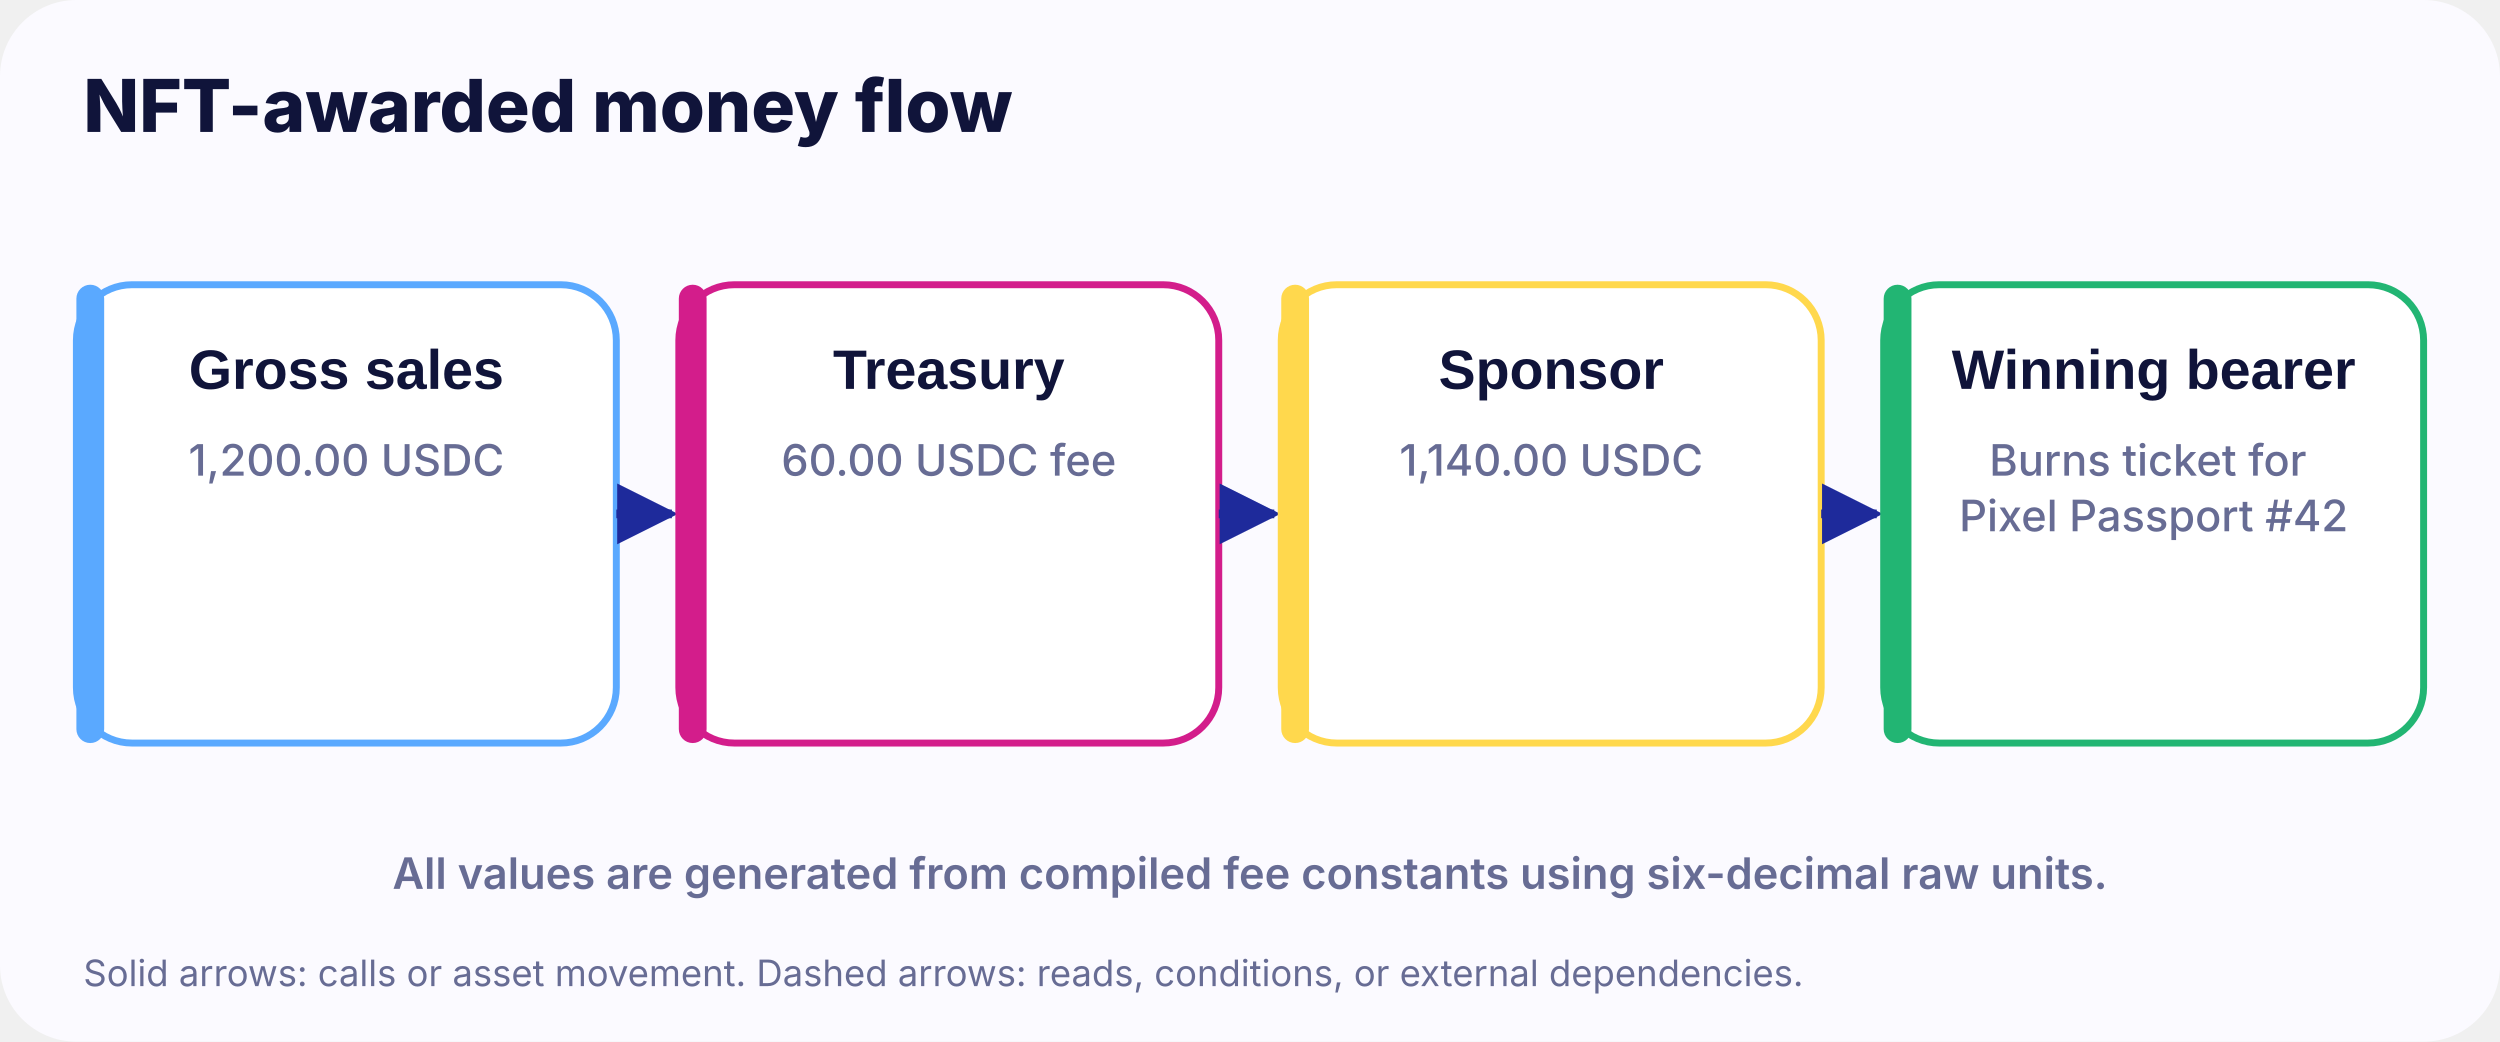
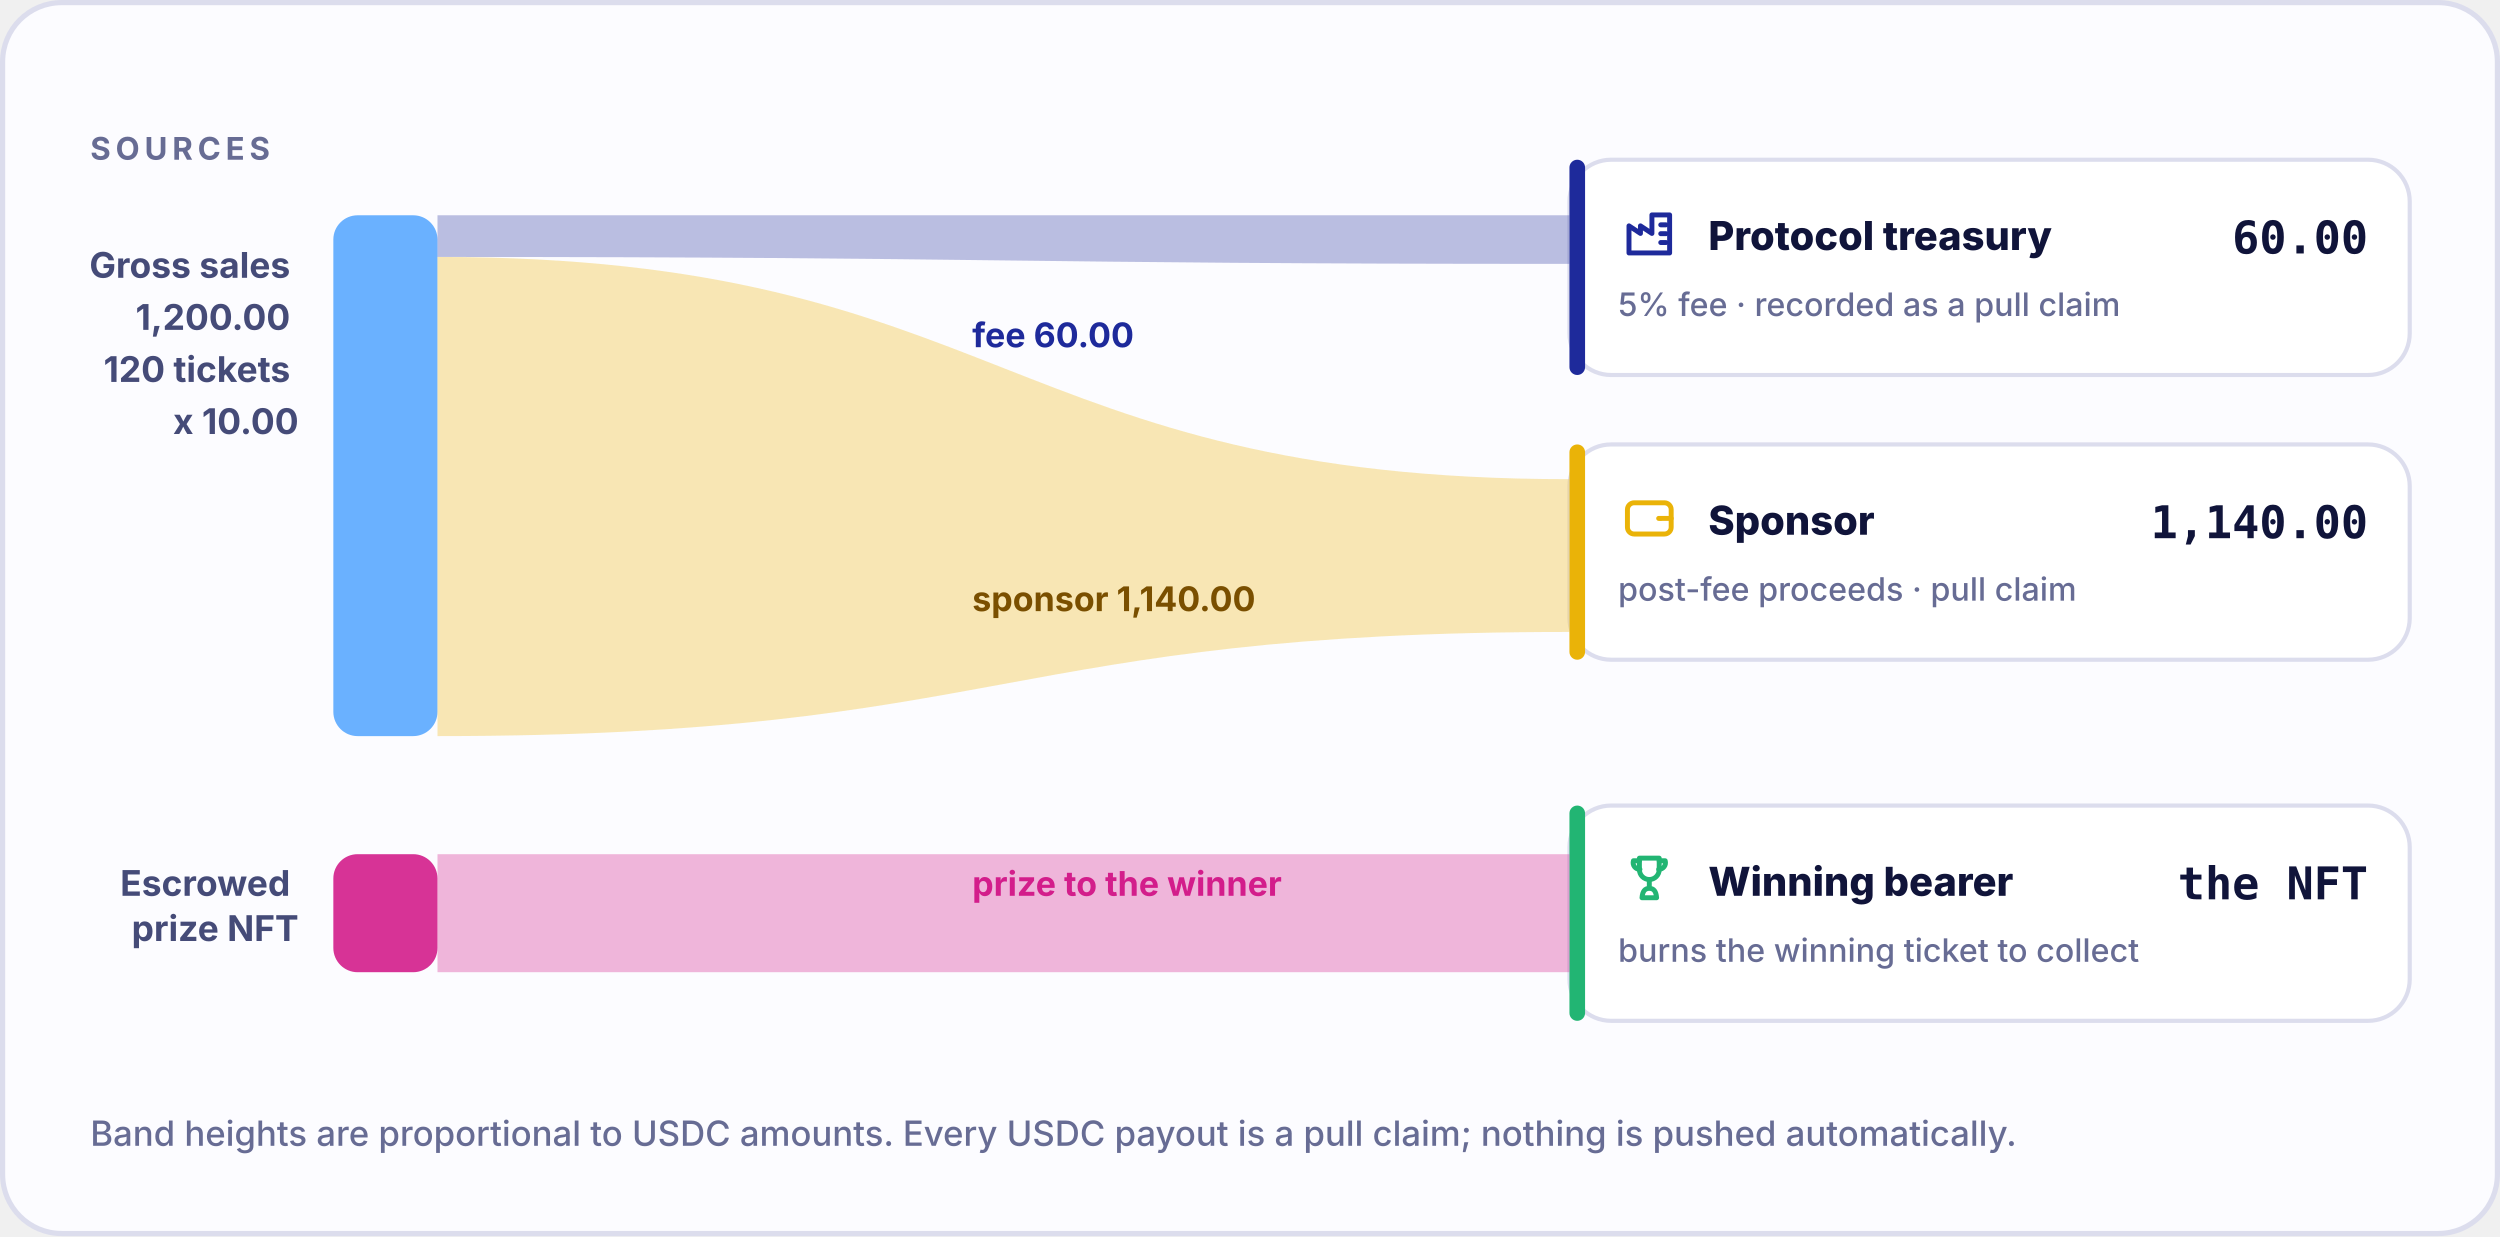
- <svg xmlns="http://www.w3.org/2000/svg" role="img" aria-labelledby="title desc" viewBox="0 0 720 300">
-   <defs>
-     <marker id="arrow" viewBox="0 0 10 10" refX="9" refY="5" markerWidth="7" markerHeight="7" orient="auto-start-reverse">
-       <path d="M 0 0 L 10 5 L 0 10 z" fill="#1e2a9b" />
-     </marker>
-     <linearGradient id="brand" x1="0" y1="0" x2="1" y2="1">
-       <stop offset="0" stop-color="#1e2a9b" />
-       <stop offset="0.55" stop-color="#d31d8b" />
-       <stop offset="1" stop-color="#ffd84d" />
-     </linearGradient>
-   </defs>
-   <rect width="720" height="300" rx="22" fill="#fbfaff" />
-   <text x="24" y="38" text-anchor="start" font-family="Inter,Arial,sans-serif" font-size="21" font-weight="800" fill="#10143a">
-     <tspan x="24" dy="0">NFT-awarded money flow</tspan>
+ <svg xmlns="http://www.w3.org/2000/svg" role="img" aria-labelledby="f10-title f10-desc" viewBox="0 0 720 356" font-family="Inter,'Helvetica Neue',Arial,sans-serif">
+   <defs />
+   <rect x="0.75" y="0.75" width="718.5" height="354.5" rx="17" fill="#fcfcff" stroke="#dcdded" stroke-width="1.5" />
+   <rect x="96" y="62" width="30" height="150" rx="7" fill="#5aa9ff" opacity="0.9" />
+   <text x="26" y="46" text-anchor="start" font-family="Inter,'Helvetica Neue',Arial,sans-serif" font-size="9" font-weight="750" letter-spacing="1.4" fill="#676c94">SOURCES</text>
+   <text x="86" y="80" text-anchor="end" font-family="Inter,'Helvetica Neue',Arial,sans-serif" font-size="10.2" font-weight="650" fill="#454b78">
+     <tspan x="86" dy="0">Gross sales</tspan>
+     <tspan x="86" dy="15">1,200.00</tspan>
+     <tspan x="86" dy="15">120 tickets</tspan>
+     <tspan x="86" dy="15">x 10.00</tspan>
  </text>
-   <g>
-     <rect x="22" y="82" width="155.5" height="132" rx="16" fill="#ffffff" stroke="#5aa9ff" stroke-width="2" />
-     <rect x="22" y="82" width="8" height="132" rx="4" fill="#5aa9ff" />
-     <text x="99.75" y="112" text-anchor="middle" font-family="Nunito,Arial,sans-serif" font-size="16" font-weight="800" fill="#10143a">
-       <tspan x="99.75" dy="0">Gross sales</tspan>
-     </text>
-     <text x="99.75" y="137" text-anchor="middle" font-family="Inter,Arial,sans-serif" font-size="12.5" font-weight="500" fill="#676c94">
-       <tspan x="99.75" dy="0">1,200.00 USDC</tspan>
-     </text>
+   <rect x="96" y="246" width="30" height="34" rx="7" fill="#d31d8b" opacity="0.9" />
+   <text x="86" y="258" text-anchor="end" font-family="Inter,'Helvetica Neue',Arial,sans-serif" font-size="10.2" font-weight="650" fill="#454b78">
+     <tspan x="86" dy="0">Escrowed</tspan>
+     <tspan x="86" dy="13">prize NFT</tspan>
+   </text>
+   <rect x="452" y="46" width="242" height="62" rx="12" fill="#ffffff" stroke="#dcdded" stroke-width="1.2" />
+   <rect x="452" y="46" width="4.5" height="62" rx="2.25" fill="#1e2a9b" />
+   <g transform="translate(466 58) scale(0.750)" stroke="#1e2a9b" fill="none" stroke-width="1.9" stroke-linecap="round" stroke-linejoin="round" color="#1e2a9b">
+     <path d="M4.2 19.8V9.4l4.4 2.9V9.4l4.4 2.9V5.2h6.8v14.6Z" />
+     <path d="M16.4 9h2m-2 3.4h2m-2 3.4h2" />
  </g>
-   <line x1="177.5" y1="148" x2="193.5" y2="148" stroke="#1e2a9b" stroke-width="2.5" marker-end="url(#arrow)" />
-   <g>
-     <rect x="195.5" y="82" width="155.5" height="132" rx="16" fill="#ffffff" stroke="#d31d8b" stroke-width="2" />
-     <rect x="195.5" y="82" width="8" height="132" rx="4" fill="#d31d8b" />
-     <text x="273.25" y="112" text-anchor="middle" font-family="Nunito,Arial,sans-serif" font-size="16" font-weight="800" fill="#10143a">
-       <tspan x="273.25" dy="0">Treasury</tspan>
-     </text>
-     <text x="273.25" y="137" text-anchor="middle" font-family="Inter,Arial,sans-serif" font-size="12.5" font-weight="500" fill="#676c94">
-       <tspan x="273.25" dy="0">60.00 USDC fee</tspan>
-     </text>
+   <text x="492" y="72" text-anchor="start" font-family="Inter,'Helvetica Neue',Arial,sans-serif" font-size="11.5" font-weight="760" fill="#10143a">Protocol treasury</text>
+   <text x="682" y="73" text-anchor="end" font-family="'SF Mono',Menlo,Consolas,monospace" font-size="13" font-weight="800" fill="#10143a">60.00</text>
+   <text x="466" y="91" text-anchor="start" font-family="Inter,'Helvetica Neue',Arial,sans-serif" font-size="9.3" font-weight="550" fill="#676c94">
+     <tspan x="466" dy="0">5% fee · recorded as a pull claim</tspan>
+   </text>
+   <rect x="452" y="128" width="242" height="62" rx="12" fill="#ffffff" stroke="#dcdded" stroke-width="1.2" />
+   <rect x="452" y="128" width="4.5" height="62" rx="2.25" fill="#eab308" />
+   <g transform="translate(466 140) scale(0.750)" stroke="#eab308" fill="none" stroke-width="1.9" stroke-linecap="round" stroke-linejoin="round" color="#eab308">
+     <rect x="3.6" y="6.4" width="16.8" height="12" rx="2.6" />
+     <path d="M15.6 12.4h4.8" />
+     <circle cx="16.3" cy="12.4" r="0.9" fill="currentColor" stroke="none" />
  </g>
-   <line x1="351" y1="148" x2="367" y2="148" stroke="#1e2a9b" stroke-width="2.5" marker-end="url(#arrow)" />
-   <g>
-     <rect x="369" y="82" width="155.5" height="132" rx="16" fill="#ffffff" stroke="#ffd84d" stroke-width="2" />
-     <rect x="369" y="82" width="8" height="132" rx="4" fill="#ffd84d" />
-     <text x="446.75" y="112" text-anchor="middle" font-family="Nunito,Arial,sans-serif" font-size="16" font-weight="800" fill="#10143a">
-       <tspan x="446.75" dy="0">Sponsor</tspan>
-     </text>
-     <text x="446.75" y="137" text-anchor="middle" font-family="Inter,Arial,sans-serif" font-size="12.5" font-weight="500" fill="#676c94">
-       <tspan x="446.75" dy="0">1,140.00 USDC</tspan>
-     </text>
+   <text x="492" y="154" text-anchor="start" font-family="Inter,'Helvetica Neue',Arial,sans-serif" font-size="11.5" font-weight="760" fill="#10143a">Sponsor</text>
+   <text x="682" y="155" text-anchor="end" font-family="'SF Mono',Menlo,Consolas,monospace" font-size="13" font-weight="800" fill="#10143a">1,140.00</text>
+   <text x="466" y="173" text-anchor="start" font-family="Inter,'Helvetica Neue',Arial,sans-serif" font-size="9.3" font-weight="550" fill="#676c94">
+     <tspan x="466" dy="0">post-fee proceeds · pull claim</tspan>
+   </text>
+   <rect x="452" y="232" width="242" height="62" rx="12" fill="#ffffff" stroke="#dcdded" stroke-width="1.2" />
+   <rect x="452" y="232" width="4.5" height="62" rx="2.25" fill="#22b573" />
+   <g transform="translate(466 244) scale(0.750)" stroke="#22b573" fill="none" stroke-width="1.9" stroke-linecap="round" stroke-linejoin="round" color="#22b573">
+     <path d="M8.2 4.2h7.6v4.4a3.8 3.8 0 0 1-7.6 0z" />
+     <path d="M8.2 5.2H5.9a2.55 2.55 0 0 0 2.5 3.3M15.8 5.2h2.3a2.55 2.55 0 0 1-2.5 3.3M12 12.4v3.4M9.2 19.4h5.6M12 15.8c-1.7 0-2.6 1.1-2.8 3.6M12 15.8c1.7 0 2.6 1.1 2.8 3.6" />
  </g>
-   <line x1="524.5" y1="148" x2="540.5" y2="148" stroke="#1e2a9b" stroke-width="2.5" marker-end="url(#arrow)" />
-   <g>
-     <rect x="542.5" y="82" width="155.5" height="132" rx="16" fill="#ffffff" stroke="#22b573" stroke-width="2" />
-     <rect x="542.5" y="82" width="8" height="132" rx="4" fill="#22b573" />
-     <text x="620.25" y="112" text-anchor="middle" font-family="Nunito,Arial,sans-serif" font-size="16" font-weight="800" fill="#10143a">
-       <tspan x="620.25" dy="0">Winning bearer</tspan>
-     </text>
-     <text x="620.25" y="137" text-anchor="middle" font-family="Inter,Arial,sans-serif" font-size="12.5" font-weight="500" fill="#676c94">
-       <tspan x="620.25" dy="0">Burns ticket for</tspan>
-       <tspan x="620.25" dy="16">Pixel Passport #42</tspan>
-     </text>
-   </g>
-   <text x="360" y="256" text-anchor="middle" font-family="Inter,Arial,sans-serif" font-size="12.5" font-weight="600" fill="#676c94">
-     <tspan x="360" dy="0">All values are generated from compiled fee constants using six-decimal raw units.</tspan>
+   <text x="492" y="258" text-anchor="start" font-family="Inter,'Helvetica Neue',Arial,sans-serif" font-size="11.5" font-weight="760" fill="#10143a">Winning bearer</text>
+   <text x="682" y="259" text-anchor="end" font-family="'SF Mono',Menlo,Consolas,monospace" font-size="13" font-weight="800" fill="#10143a">the NFT</text>
+   <text x="466" y="277" text-anchor="start" font-family="Inter,'Helvetica Neue',Arial,sans-serif" font-size="9.3" font-weight="550" fill="#676c94">
+     <tspan x="466" dy="0">burns the winning ticket to collect</tspan>
  </text>
-   <text x="24" y="284" font-family="Inter,Arial,sans-serif" font-size="10.5" fill="#676c94">Solid arrows: calls or asset movement. Dashed arrows: reads, conditions, or external dependencies.</text>
+   <path d="M 126 62 C 289 62 289 62 452 62 L 452 76 C 289 76 289 74 126 74 Z" fill="#1e2a9b" opacity="0.3" />
+   <path d="M 126 74 C 289 74 289 138 452 138 L 452 182 C 289 182 289 212 126 212 Z" fill="#f2c94c" opacity="0.42" />
+   <path d="M 126 246 C 289 246 289 246 452 246 L 452 280 C 289 280 289 280 126 280 Z" fill="#d31d8b" opacity="0.32" />
+   <text x="280" y="100" text-anchor="start" font-family="Inter,'Helvetica Neue',Arial,sans-serif" font-size="9.8" font-weight="700" fill="#1e2a9b">fee 60.00</text>
+   <text x="280" y="176" text-anchor="start" font-family="Inter,'Helvetica Neue',Arial,sans-serif" font-size="9.8" font-weight="700" fill="#7a4f00">sponsor 1,140.00</text>
+   <text x="280" y="258" text-anchor="start" font-family="Inter,'Helvetica Neue',Arial,sans-serif" font-size="9.8" font-weight="700" fill="#d31d8b">prize to the winner</text>
+   <text x="26" y="330" text-anchor="start" font-family="Inter,'Helvetica Neue',Arial,sans-serif" font-size="10" font-weight="550" fill="#676c94">Band heights are proportional to USDC amounts. Every USDC payout is a pull claim; nothing is pushed automatically.</text>
</svg>
